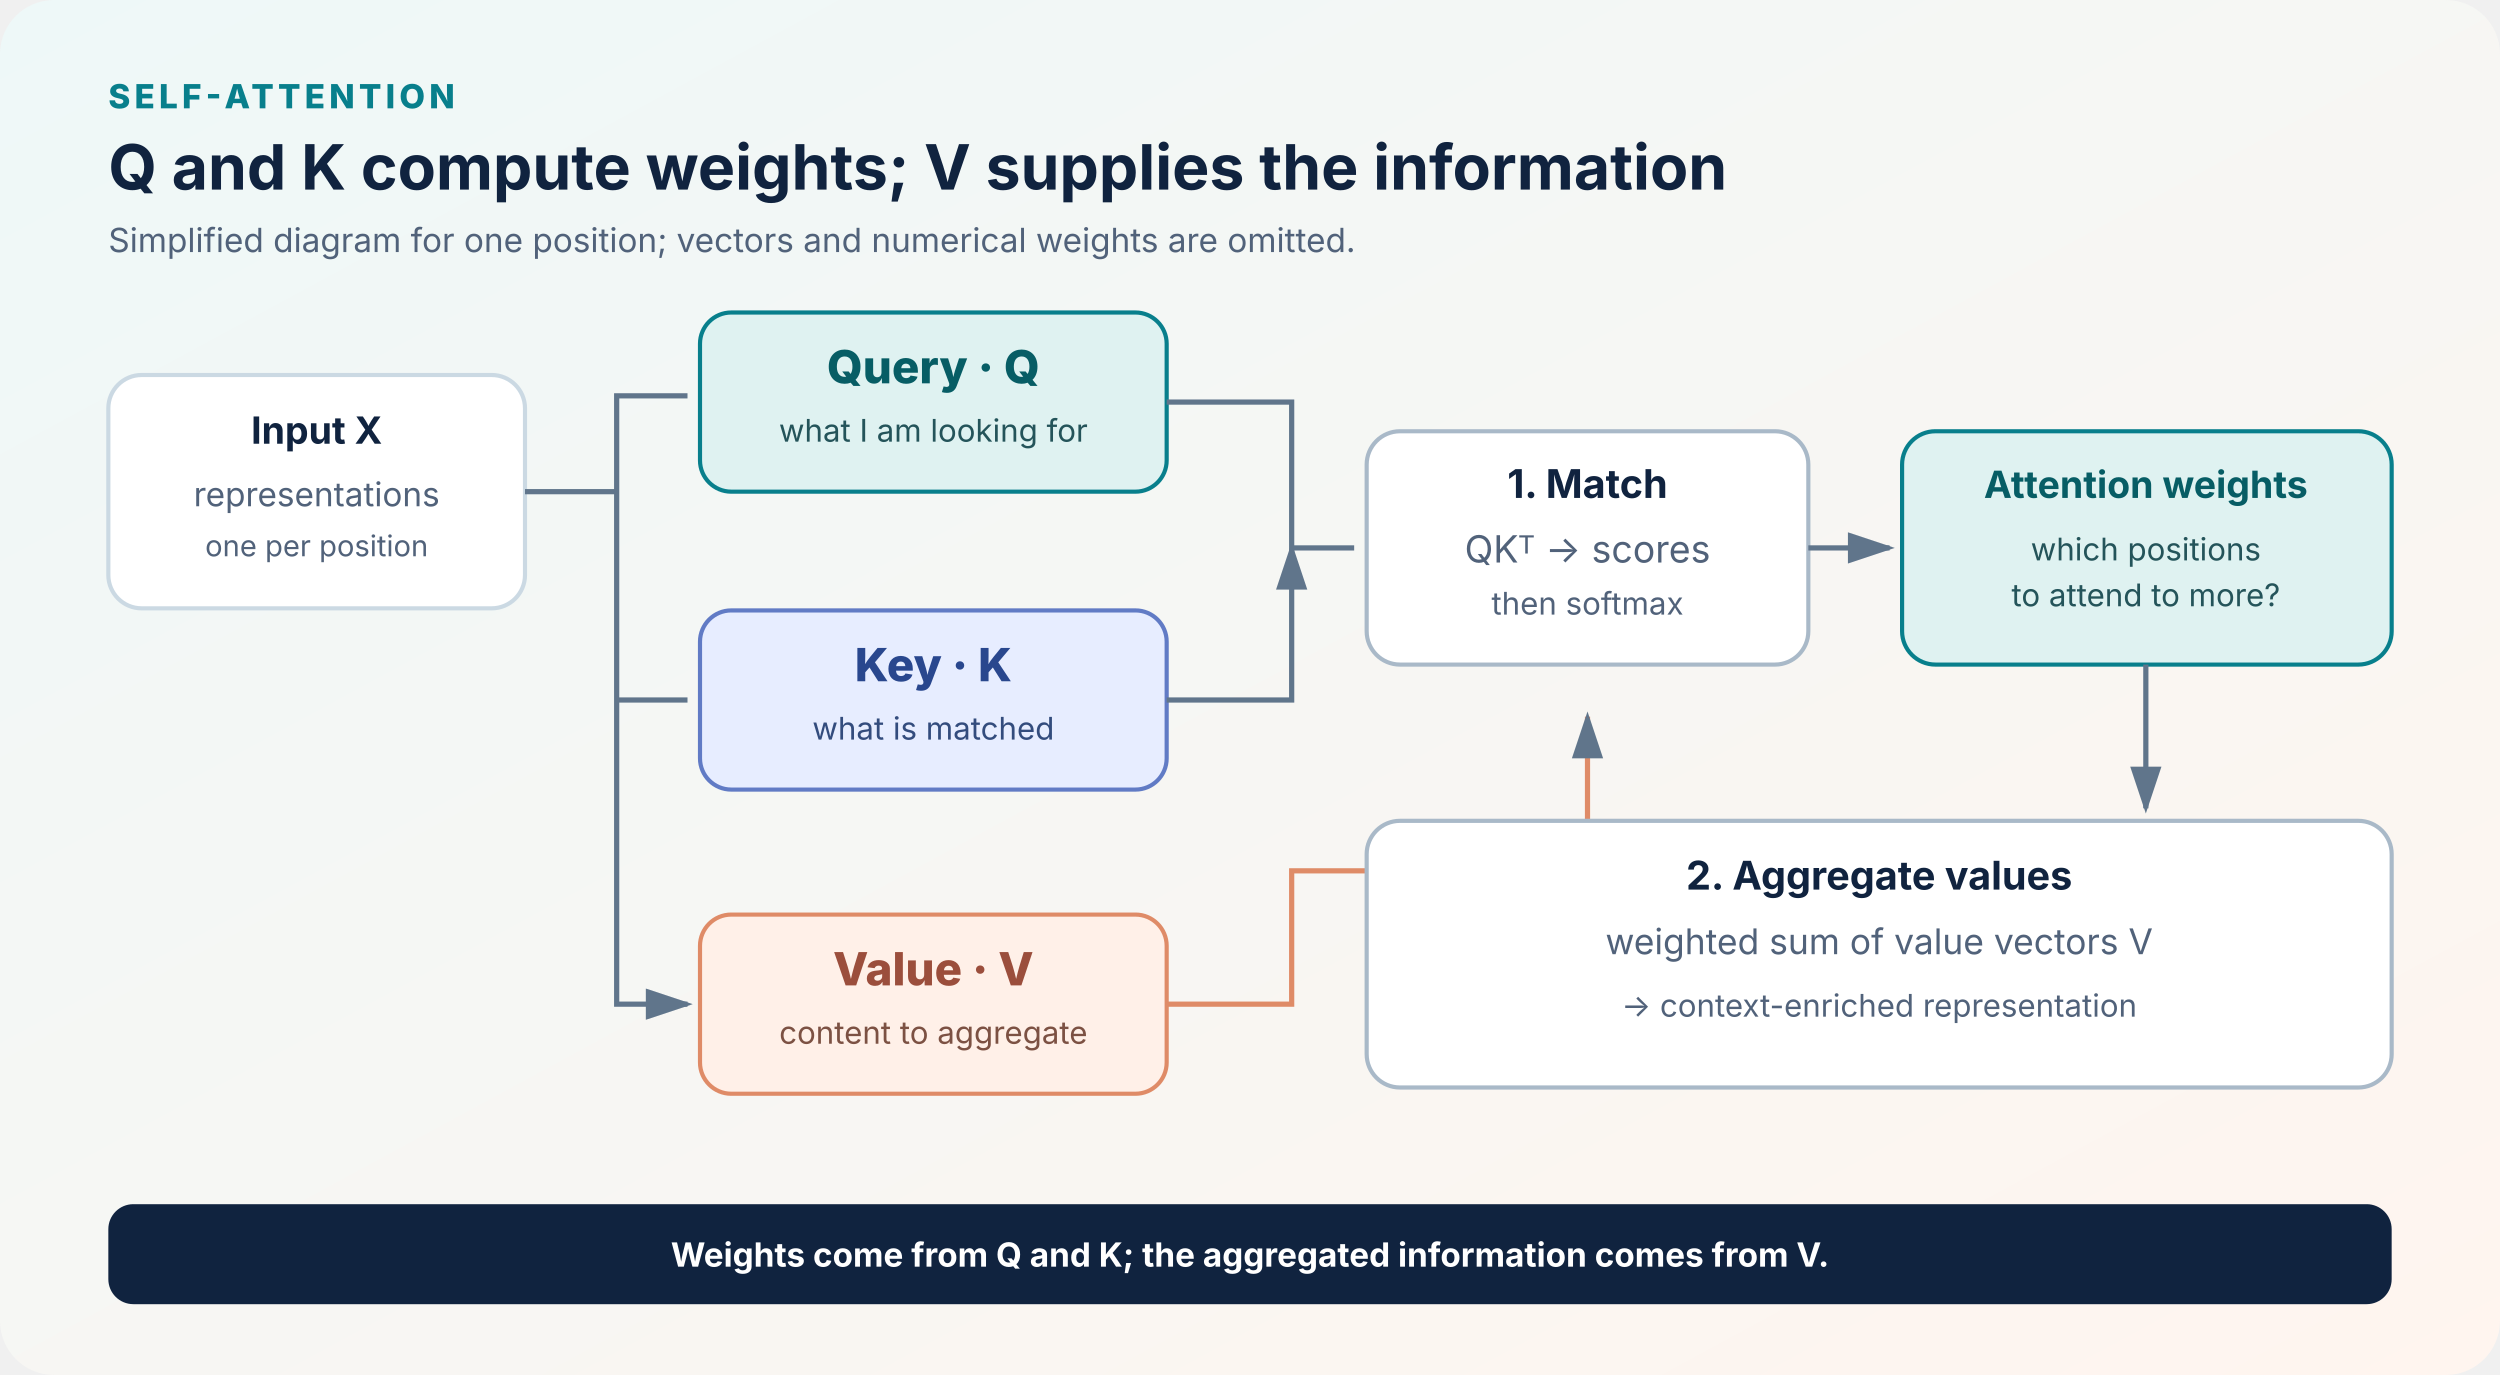
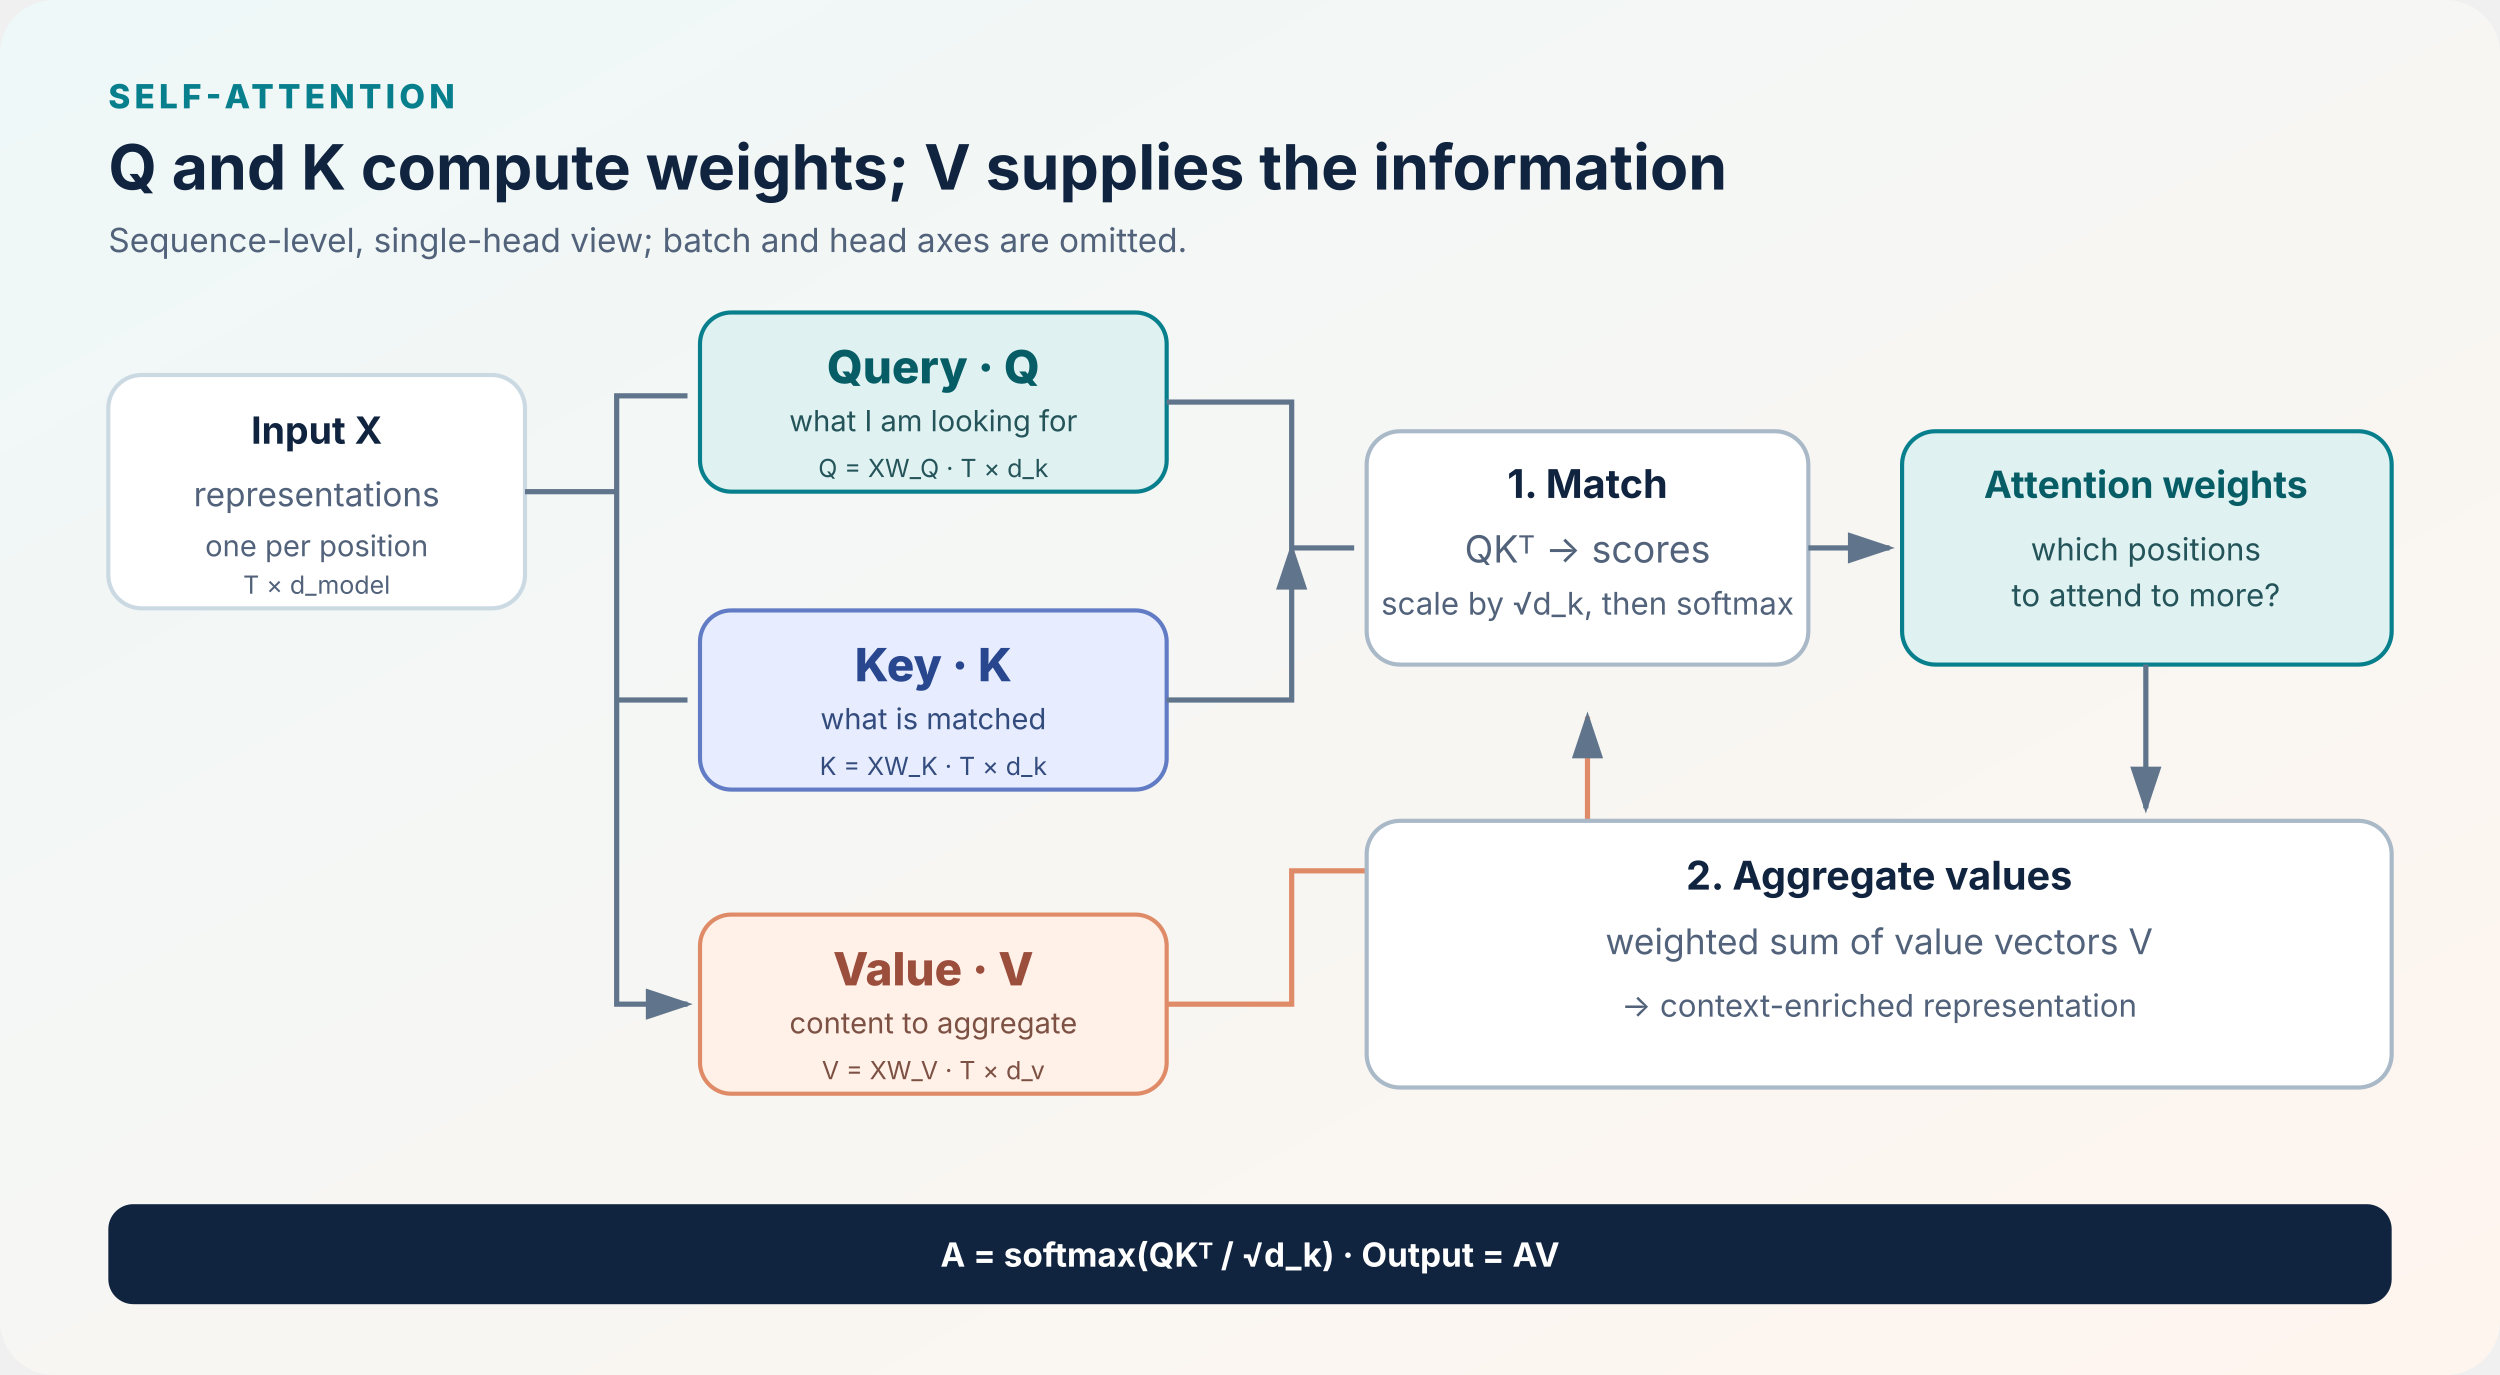
<svg xmlns="http://www.w3.org/2000/svg" width="1200" height="660" viewBox="0 0 1200 660" role="img" aria-labelledby="title desc">
  <defs>
    <linearGradient id="bg" x1="0" y1="0" x2="1" y2="1">
      <stop stop-color="#eef8f8" />
      <stop offset="1" stop-color="#fff5ef" />
    </linearGradient>
    <marker id="arrow" markerWidth="10" markerHeight="10" refX="8" refY="3" orient="auto">
      <path d="M0,0 L0,6 L9,3 z" fill="#60758b" />
    </marker>
  </defs>
  <rect width="1200" height="660" rx="26" fill="url(#bg)" />
  <text x="52" y="52" font-family="Inter,Arial,sans-serif" font-size="16" font-weight="800" letter-spacing="2" fill="#087f8c">SELF-ATTENTION</text>
  <text x="52" y="91" font-family="Inter,Arial,sans-serif" font-size="30" font-weight="750" fill="#10233f">Q and K compute weights; V supplies the information</text>
-   <text x="52" y="121" font-family="Inter,Arial,sans-serif" font-size="16" fill="#51627a">Simplified diagram for one position; vectors and numerical weights are omitted.</text>
+   <text x="52" y="121" font-family="Inter,Arial,sans-serif" font-size="16" fill="#51627a">Sequence-level, single-head view; batch and head axes are omitted.</text>
  <rect x="52" y="180" width="200" height="112" rx="16" fill="#fff" stroke="#cbd9e3" stroke-width="2" />
  <text x="152" y="213" text-anchor="middle" font-family="Inter,Arial,sans-serif" font-size="18" font-weight="750" fill="#10233f">Input X</text>
  <text x="152" y="243" text-anchor="middle" font-family="Inter,Arial,sans-serif" font-size="16" fill="#51627a">representations</text>
  <text x="152" y="267" text-anchor="middle" font-family="Inter,Arial,sans-serif" font-size="14" fill="#51627a">one per position</text>
+   <text x="152" y="285" text-anchor="middle" font-family="Inter,Arial,sans-serif" font-size="12" fill="#51627a">T × d_model</text>
  <path d="M252 236 H296 V190 H330 M296 236 V336 H330 M296 236 V482 H330" fill="none" stroke="#60758b" stroke-width="2.5" marker-end="url(#arrow)" />
  <rect x="336" y="150" width="224" height="86" rx="15" fill="#dff2f1" stroke="#087f8c" stroke-width="2" />
  <text x="448" y="184" text-anchor="middle" font-family="Inter,Arial,sans-serif" font-size="22" font-weight="800" fill="#075d65">Query · Q</text>
-   <text x="448" y="212" text-anchor="middle" font-family="Inter,Arial,sans-serif" font-size="15" fill="#24545a">what I am looking for</text>
+   <text x="448" y="207" text-anchor="middle" font-family="Inter,Arial,sans-serif" font-size="14" fill="#24545a">what I am looking for</text>
+   <text x="448" y="229" text-anchor="middle" font-family="Inter,Arial,sans-serif" font-size="12" fill="#24545a">Q = XW_Q · T × d_k</text>
  <rect x="336" y="293" width="224" height="86" rx="15" fill="#e7edff" stroke="#617bc5" stroke-width="2" />
  <text x="448" y="327" text-anchor="middle" font-family="Inter,Arial,sans-serif" font-size="22" font-weight="800" fill="#29478e">Key · K</text>
-   <text x="448" y="355" text-anchor="middle" font-family="Inter,Arial,sans-serif" font-size="15" fill="#334c7d">what is matched</text>
+   <text x="448" y="350" text-anchor="middle" font-family="Inter,Arial,sans-serif" font-size="14" fill="#334c7d">what is matched</text>
+   <text x="448" y="372" text-anchor="middle" font-family="Inter,Arial,sans-serif" font-size="12" fill="#334c7d">K = XW_K · T × d_k</text>
  <rect x="336" y="439" width="224" height="86" rx="15" fill="#fff0e8" stroke="#df8b67" stroke-width="2" />
  <text x="448" y="473" text-anchor="middle" font-family="Inter,Arial,sans-serif" font-size="22" font-weight="800" fill="#9b4e3c">Value · V</text>
-   <text x="448" y="501" text-anchor="middle" font-family="Inter,Arial,sans-serif" font-size="15" fill="#7c5143">content to aggregate</text>
+   <text x="448" y="496" text-anchor="middle" font-family="Inter,Arial,sans-serif" font-size="14" fill="#7c5143">content to aggregate</text>
+   <text x="448" y="518" text-anchor="middle" font-family="Inter,Arial,sans-serif" font-size="12" fill="#7c5143">V = XW_V · T × d_v</text>
  <path d="M560 193 H620 V263 H650 M560 336 H620 V263" fill="none" stroke="#60758b" stroke-width="2.5" marker-end="url(#arrow)" />
  <rect x="656" y="207" width="212" height="112" rx="16" fill="#fff" stroke="#a9b9c8" stroke-width="2" />
  <text x="762" y="239" text-anchor="middle" font-family="Inter,Arial,sans-serif" font-size="19" font-weight="750" fill="#10233f">1. Match</text>
  <text x="762" y="270" text-anchor="middle" font-family="Inter,Arial,sans-serif" font-size="18" fill="#51627a">QKᵀ → scores</text>
-   <text x="762" y="295" text-anchor="middle" font-family="Inter,Arial,sans-serif" font-size="15" fill="#51627a">then softmax</text>
+   <text x="762" y="295" text-anchor="middle" font-family="Inter,Arial,sans-serif" font-size="15" fill="#51627a">scale by √d_k, then softmax</text>
  <path d="M868 263 H907" fill="none" stroke="#60758b" stroke-width="2.5" marker-end="url(#arrow)" />
  <rect x="913" y="207" width="235" height="112" rx="16" fill="#dff2f1" stroke="#087f8c" stroke-width="2" />
  <text x="1030" y="239" text-anchor="middle" font-family="Inter,Arial,sans-serif" font-size="18" font-weight="750" fill="#075d65">Attention weights</text>
  <text x="1030" y="269" text-anchor="middle" font-family="Inter,Arial,sans-serif" font-size="15" fill="#24545a">which positions</text>
  <text x="1030" y="291" text-anchor="middle" font-family="Inter,Arial,sans-serif" font-size="15" fill="#24545a">to attend to more?</text>
  <path d="M560 482 H620 V418 H762 V344" fill="none" stroke="#df8b67" stroke-width="2.5" marker-end="url(#arrow)" />
  <path d="M1030 319 V388" fill="none" stroke="#60758b" stroke-width="2.5" marker-end="url(#arrow)" />
  <rect x="656" y="394" width="492" height="128" rx="16" fill="#fff" stroke="#a9b9c8" stroke-width="2" />
  <text x="902" y="427" text-anchor="middle" font-family="Inter,Arial,sans-serif" font-size="19" font-weight="750" fill="#10233f">2. Aggregate values</text>
  <text x="902" y="458" text-anchor="middle" font-family="Inter,Arial,sans-serif" font-size="17" fill="#51627a">weighted sum of value vectors V</text>
  <text x="902" y="488" text-anchor="middle" font-family="Inter,Arial,sans-serif" font-size="15" fill="#51627a">→ context-enriched representation</text>
  <rect x="52" y="578" width="1096" height="48" rx="12" fill="#10233f" />
-   <text x="600" y="608" text-anchor="middle" font-family="Inter,Arial,sans-serif" font-size="16" font-weight="650" fill="#fff">Weights come from Q and K; the aggregated information comes from V.</text>
+   <text x="600" y="608" text-anchor="middle" font-family="Inter,Arial,sans-serif" font-size="16" font-weight="650" fill="#fff">A = softmax(QKᵀ / √d_k) · Output = AV</text>
</svg>
